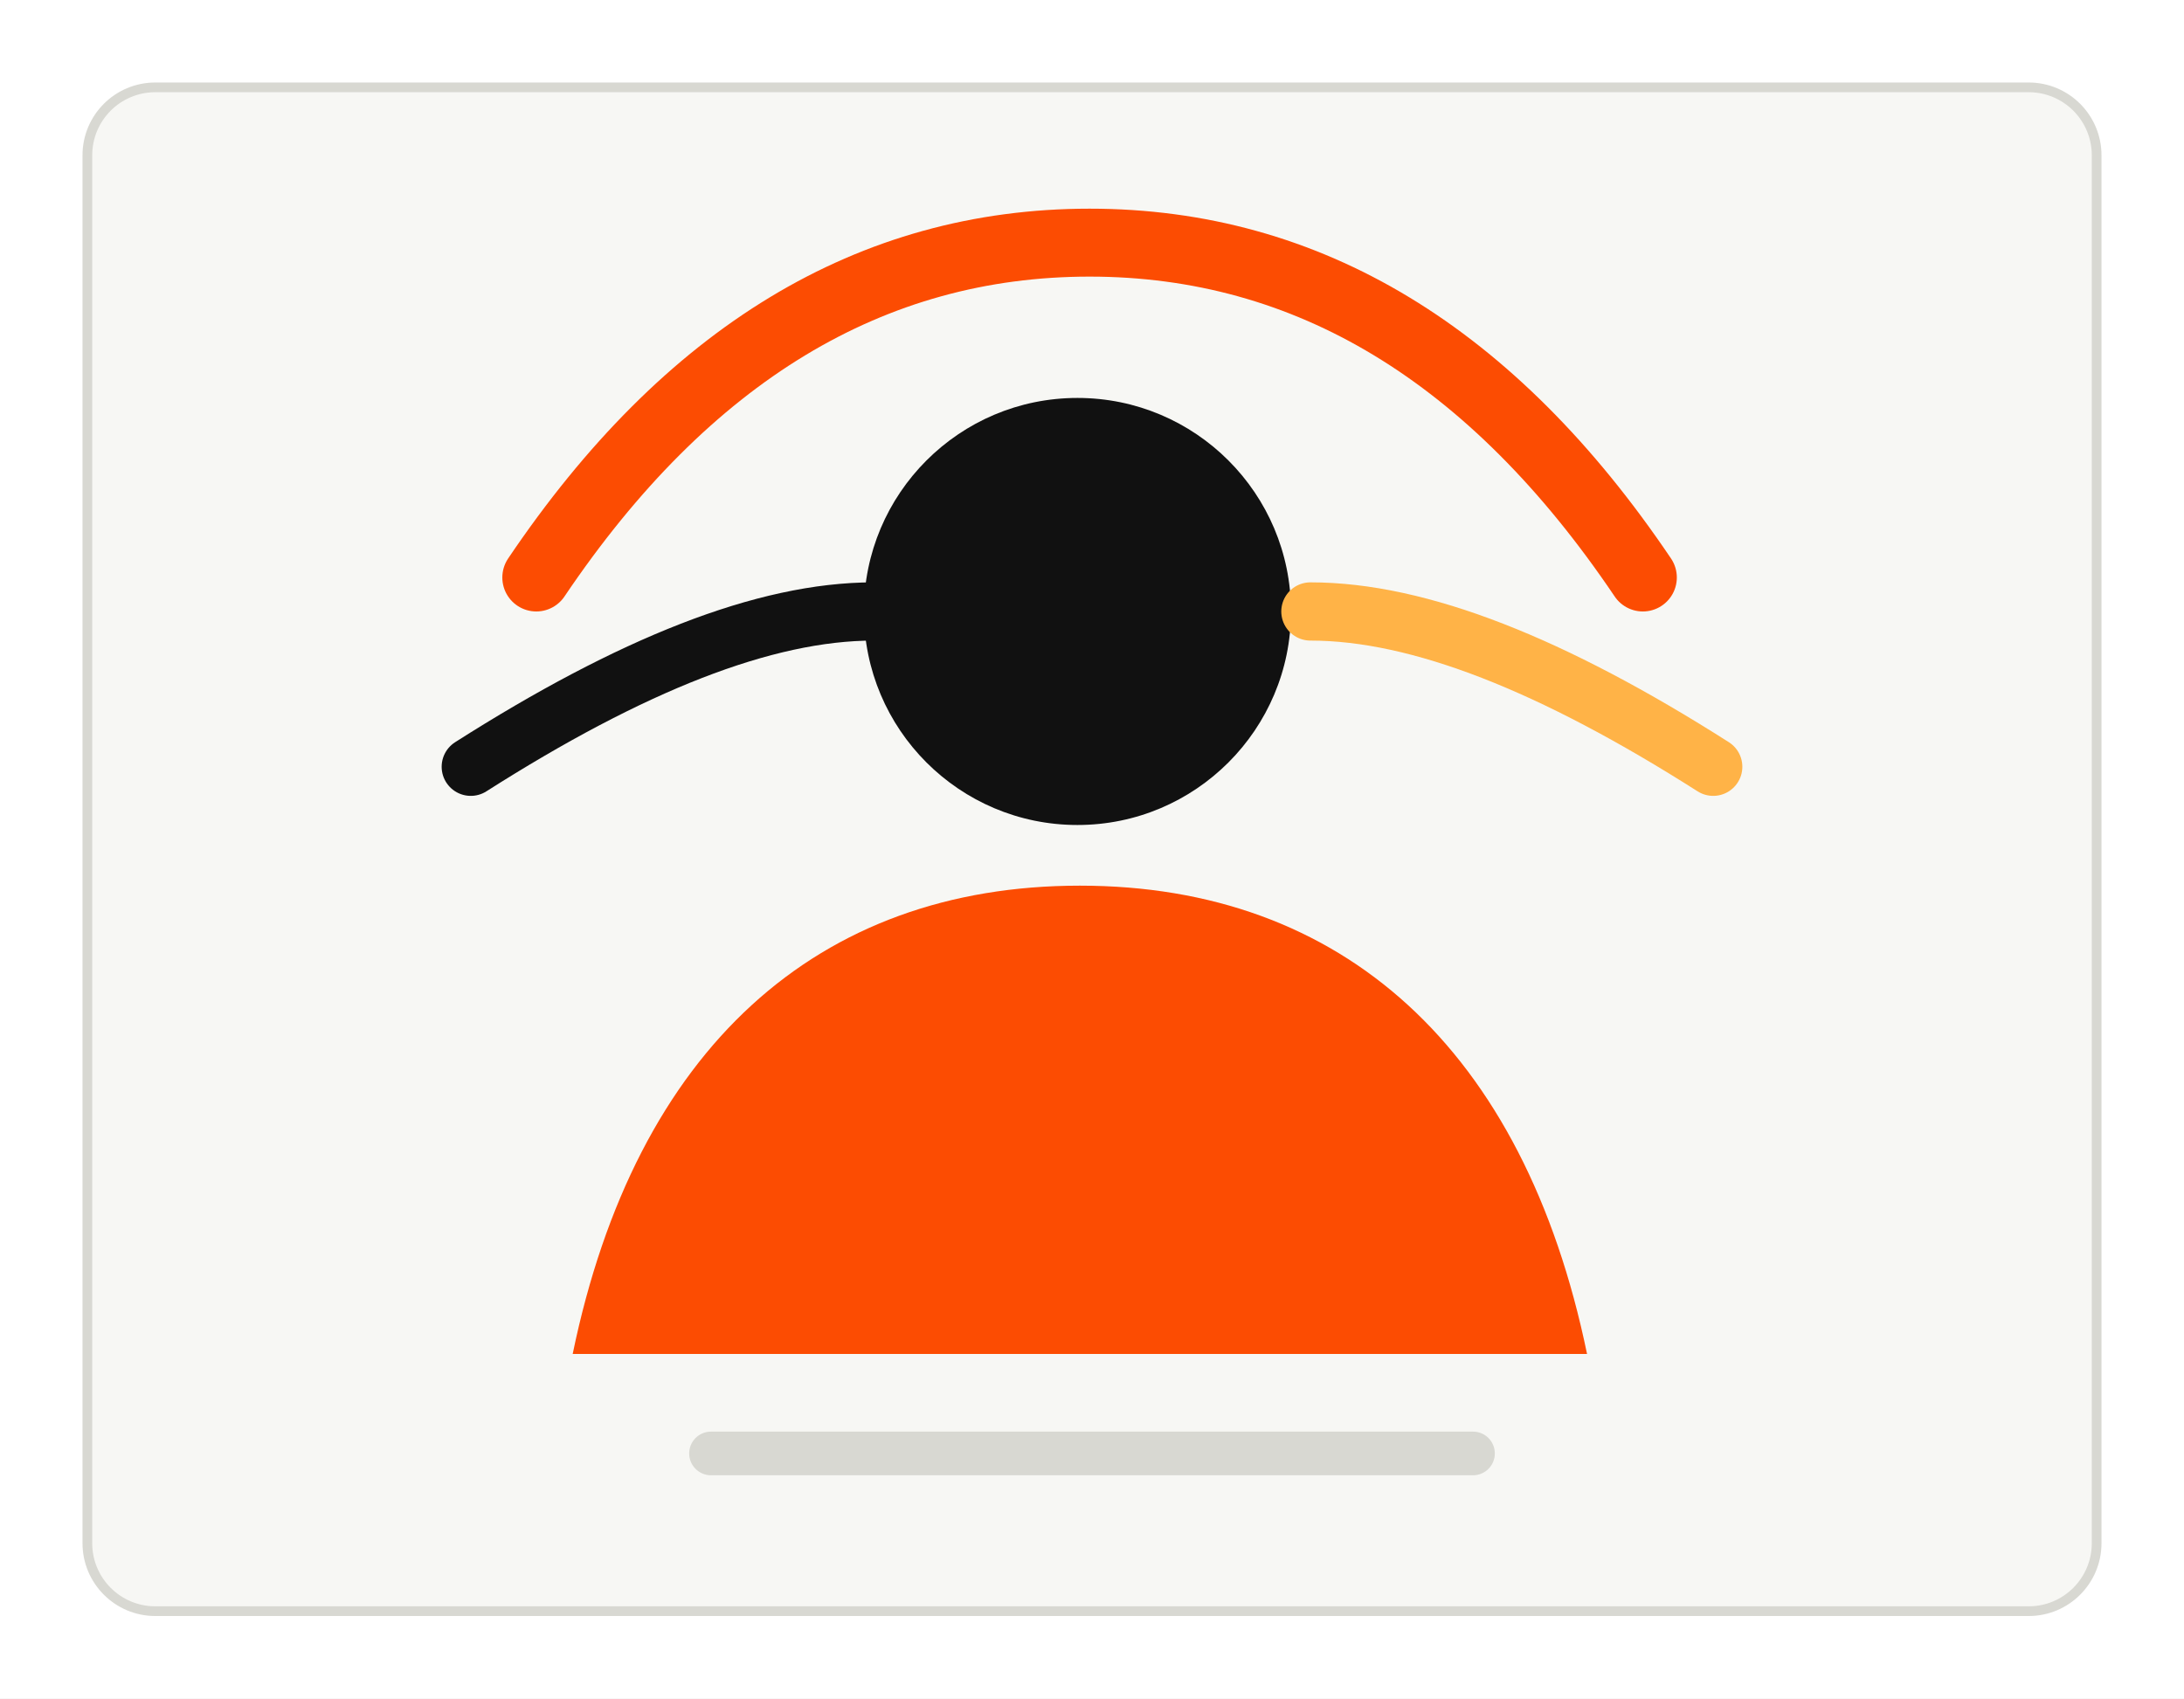
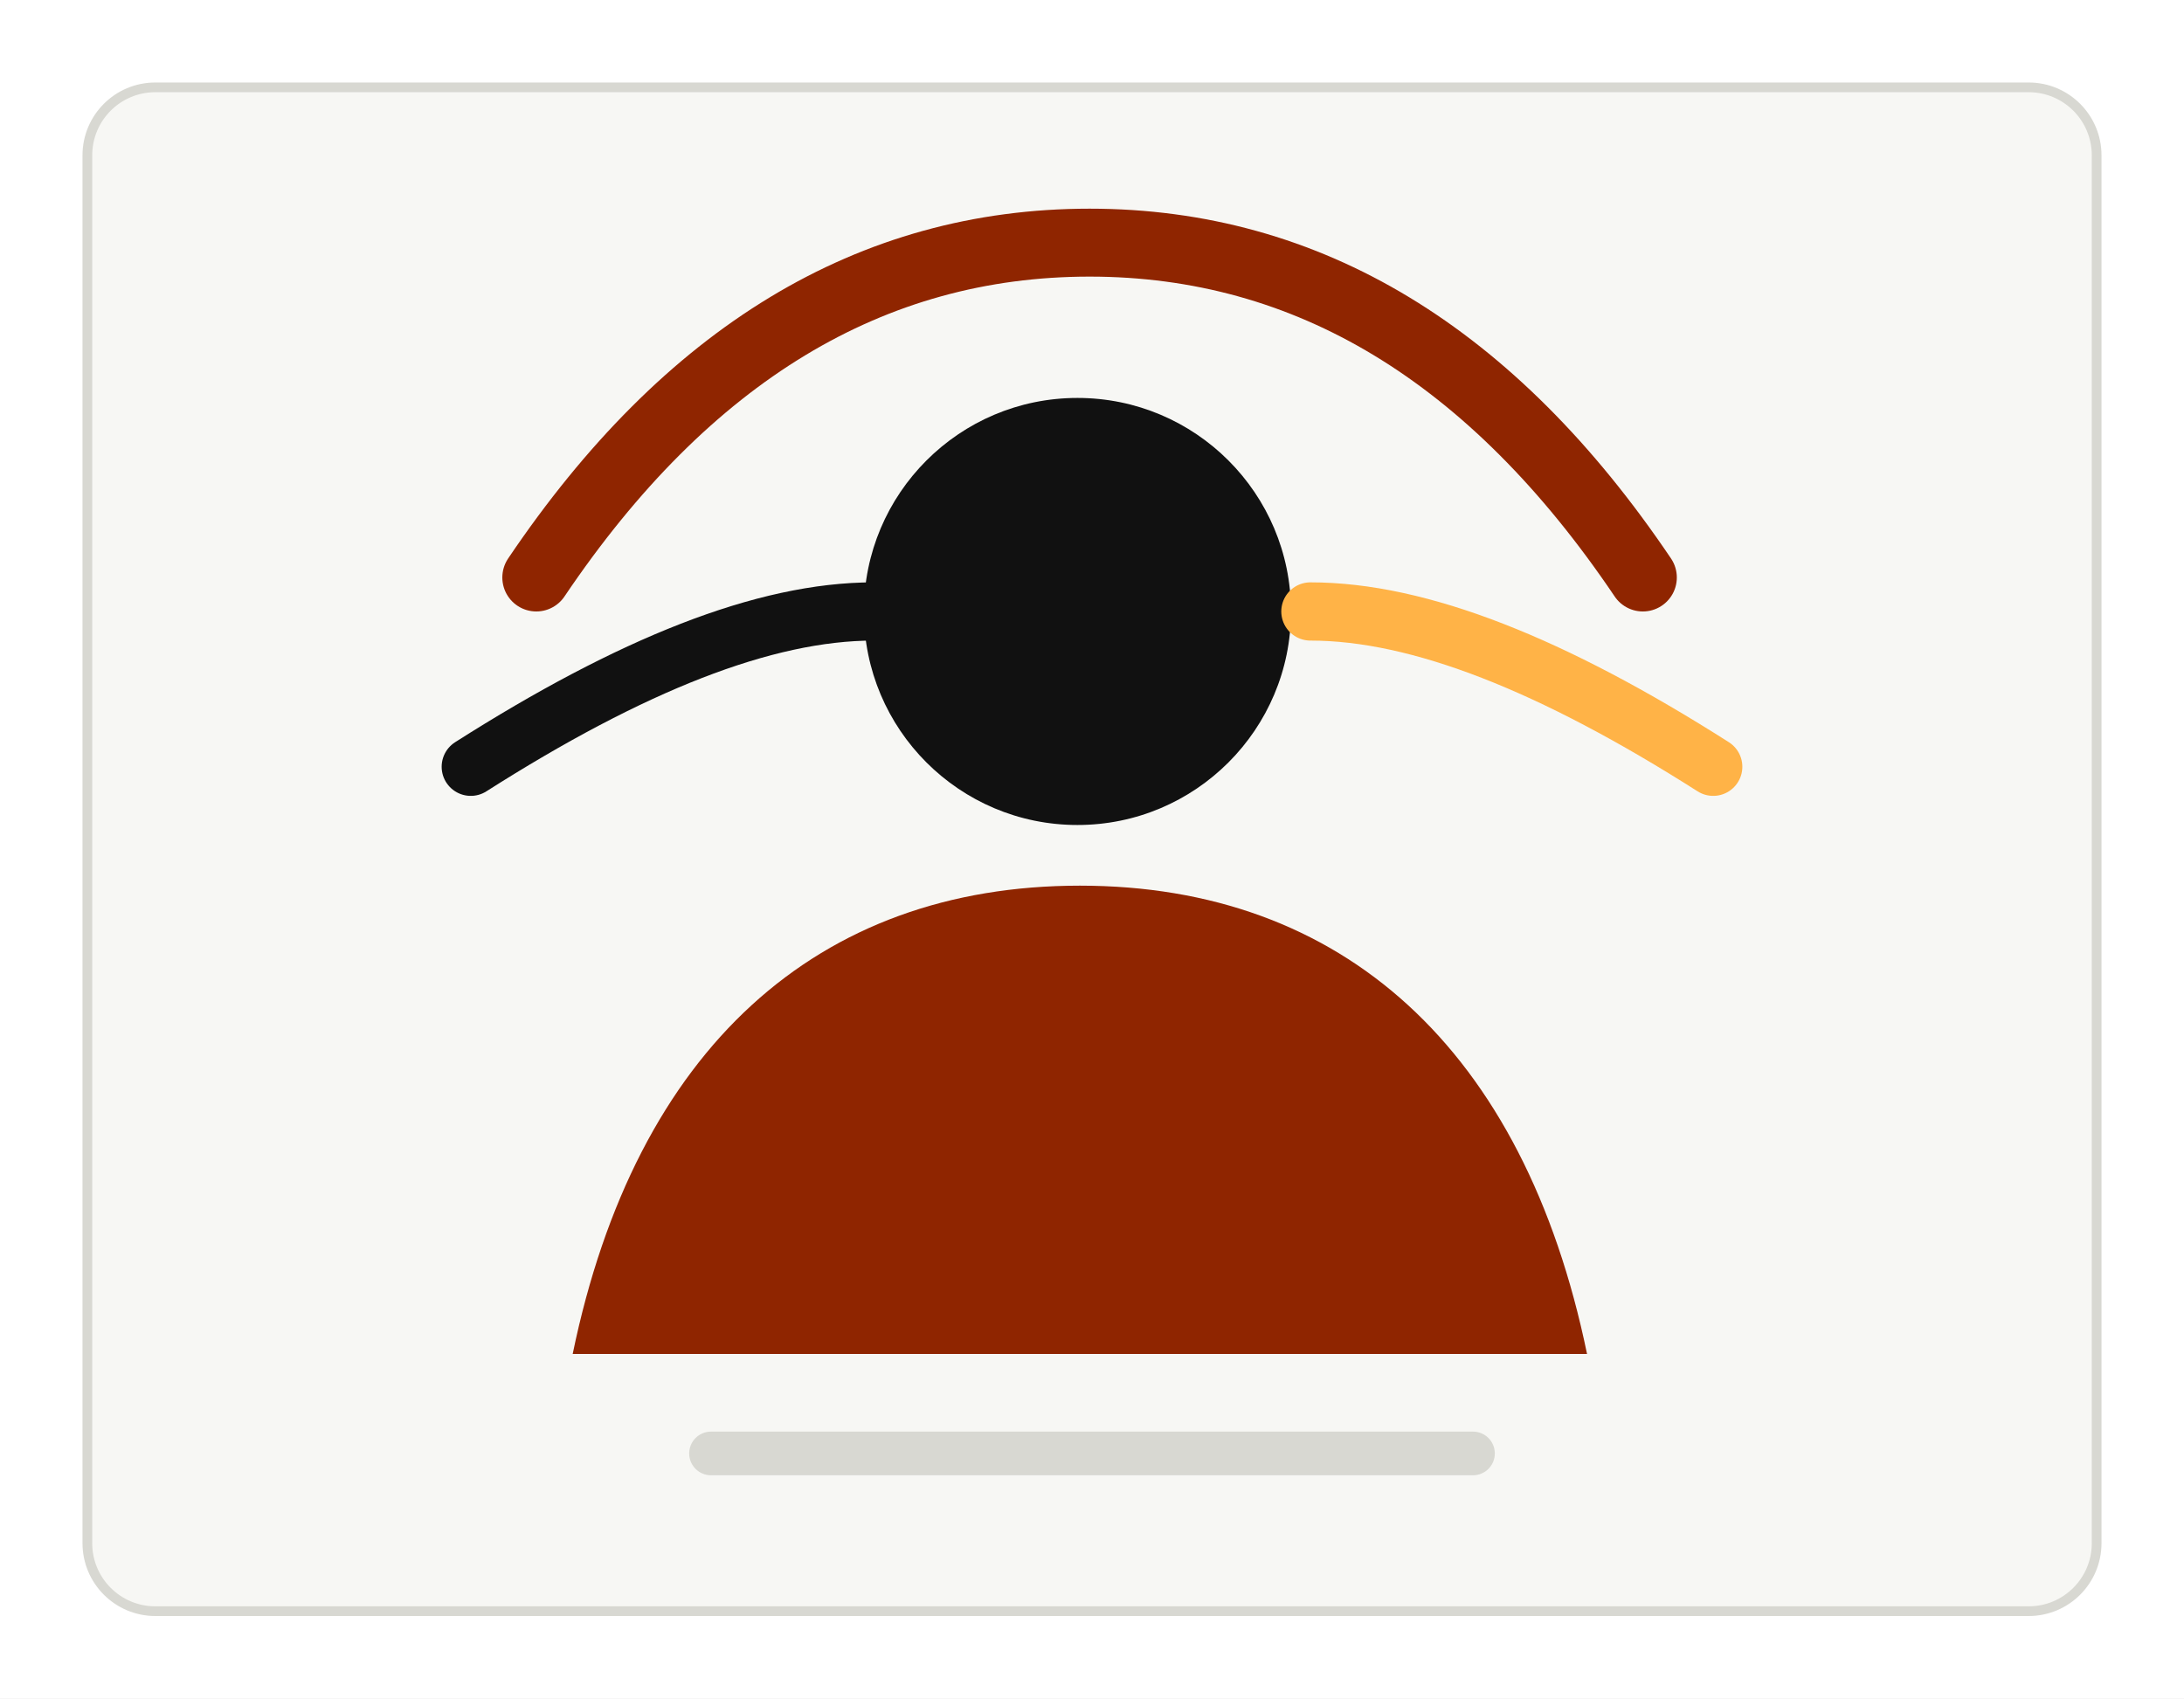
<svg xmlns="http://www.w3.org/2000/svg" width="900" height="700" viewBox="0 0 900 700" fill="none" role="img" aria-labelledby="title desc">
  <rect width="900" height="700" fill="#ffffff" />
  <rect x="36" y="36" width="828" height="628" rx="28" fill="#f7f7f4" stroke="#d8d8d2" stroke-width="4" />
  <circle cx="444" cy="252" r="88" fill="#111111" />
-   <path d="M236 558C262 432 337 365 445 365C553 365 628 432 654 558" fill="#fc4c02" />
-   <path d="M221 238C283 146 359 100 449 100C539 100 615 146 677 238" stroke="#fc4c02" stroke-width="28" stroke-linecap="round" />
+   <path d="M236 558C262 432 337 365 445 365C553 365 628 432 654 558" fill="#8f2500" />
+   <path d="M221 238C283 146 359 100 449 100C539 100 615 146 677 238" stroke="#8f2500" stroke-width="28" stroke-linecap="round" />
  <path d="M194 316C260 274 315 252 360 252" stroke="#111111" stroke-width="24" stroke-linecap="round" />
  <path d="M706 316C640 274 585 252 540 252" stroke="#ffb347" stroke-width="24" stroke-linecap="round" />
  <rect x="284" y="590" width="332" height="18" rx="9" fill="#d8d8d2" />
</svg>
